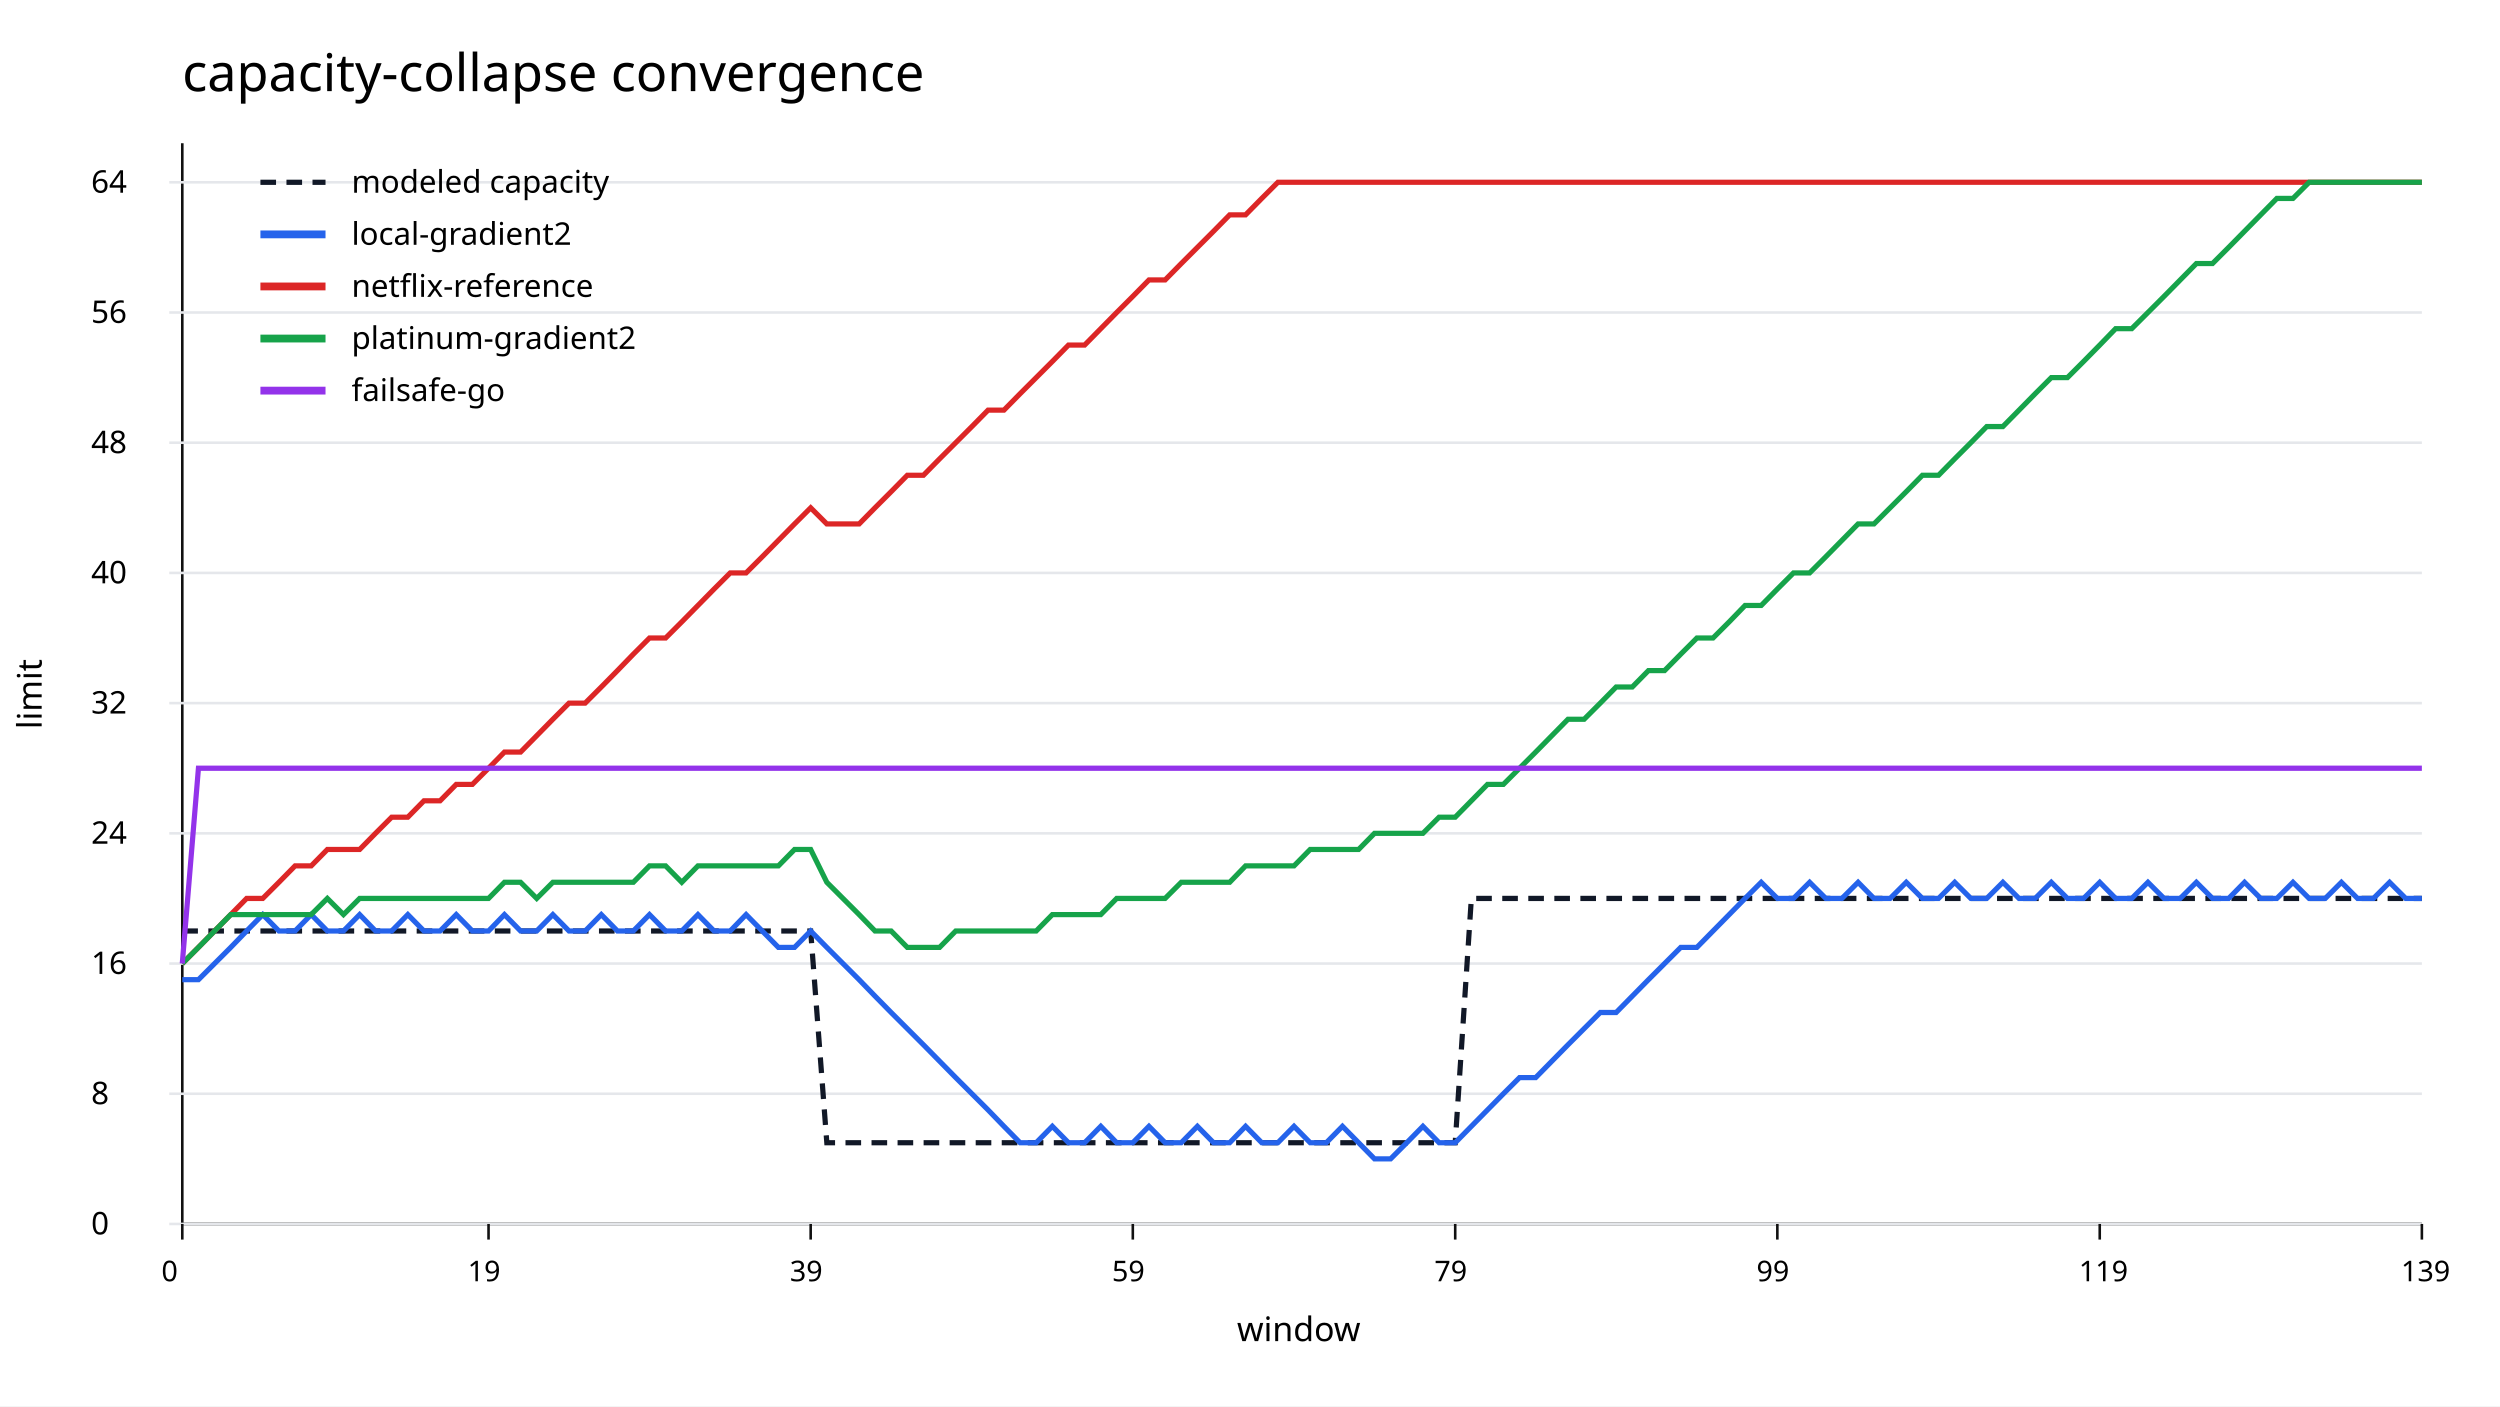
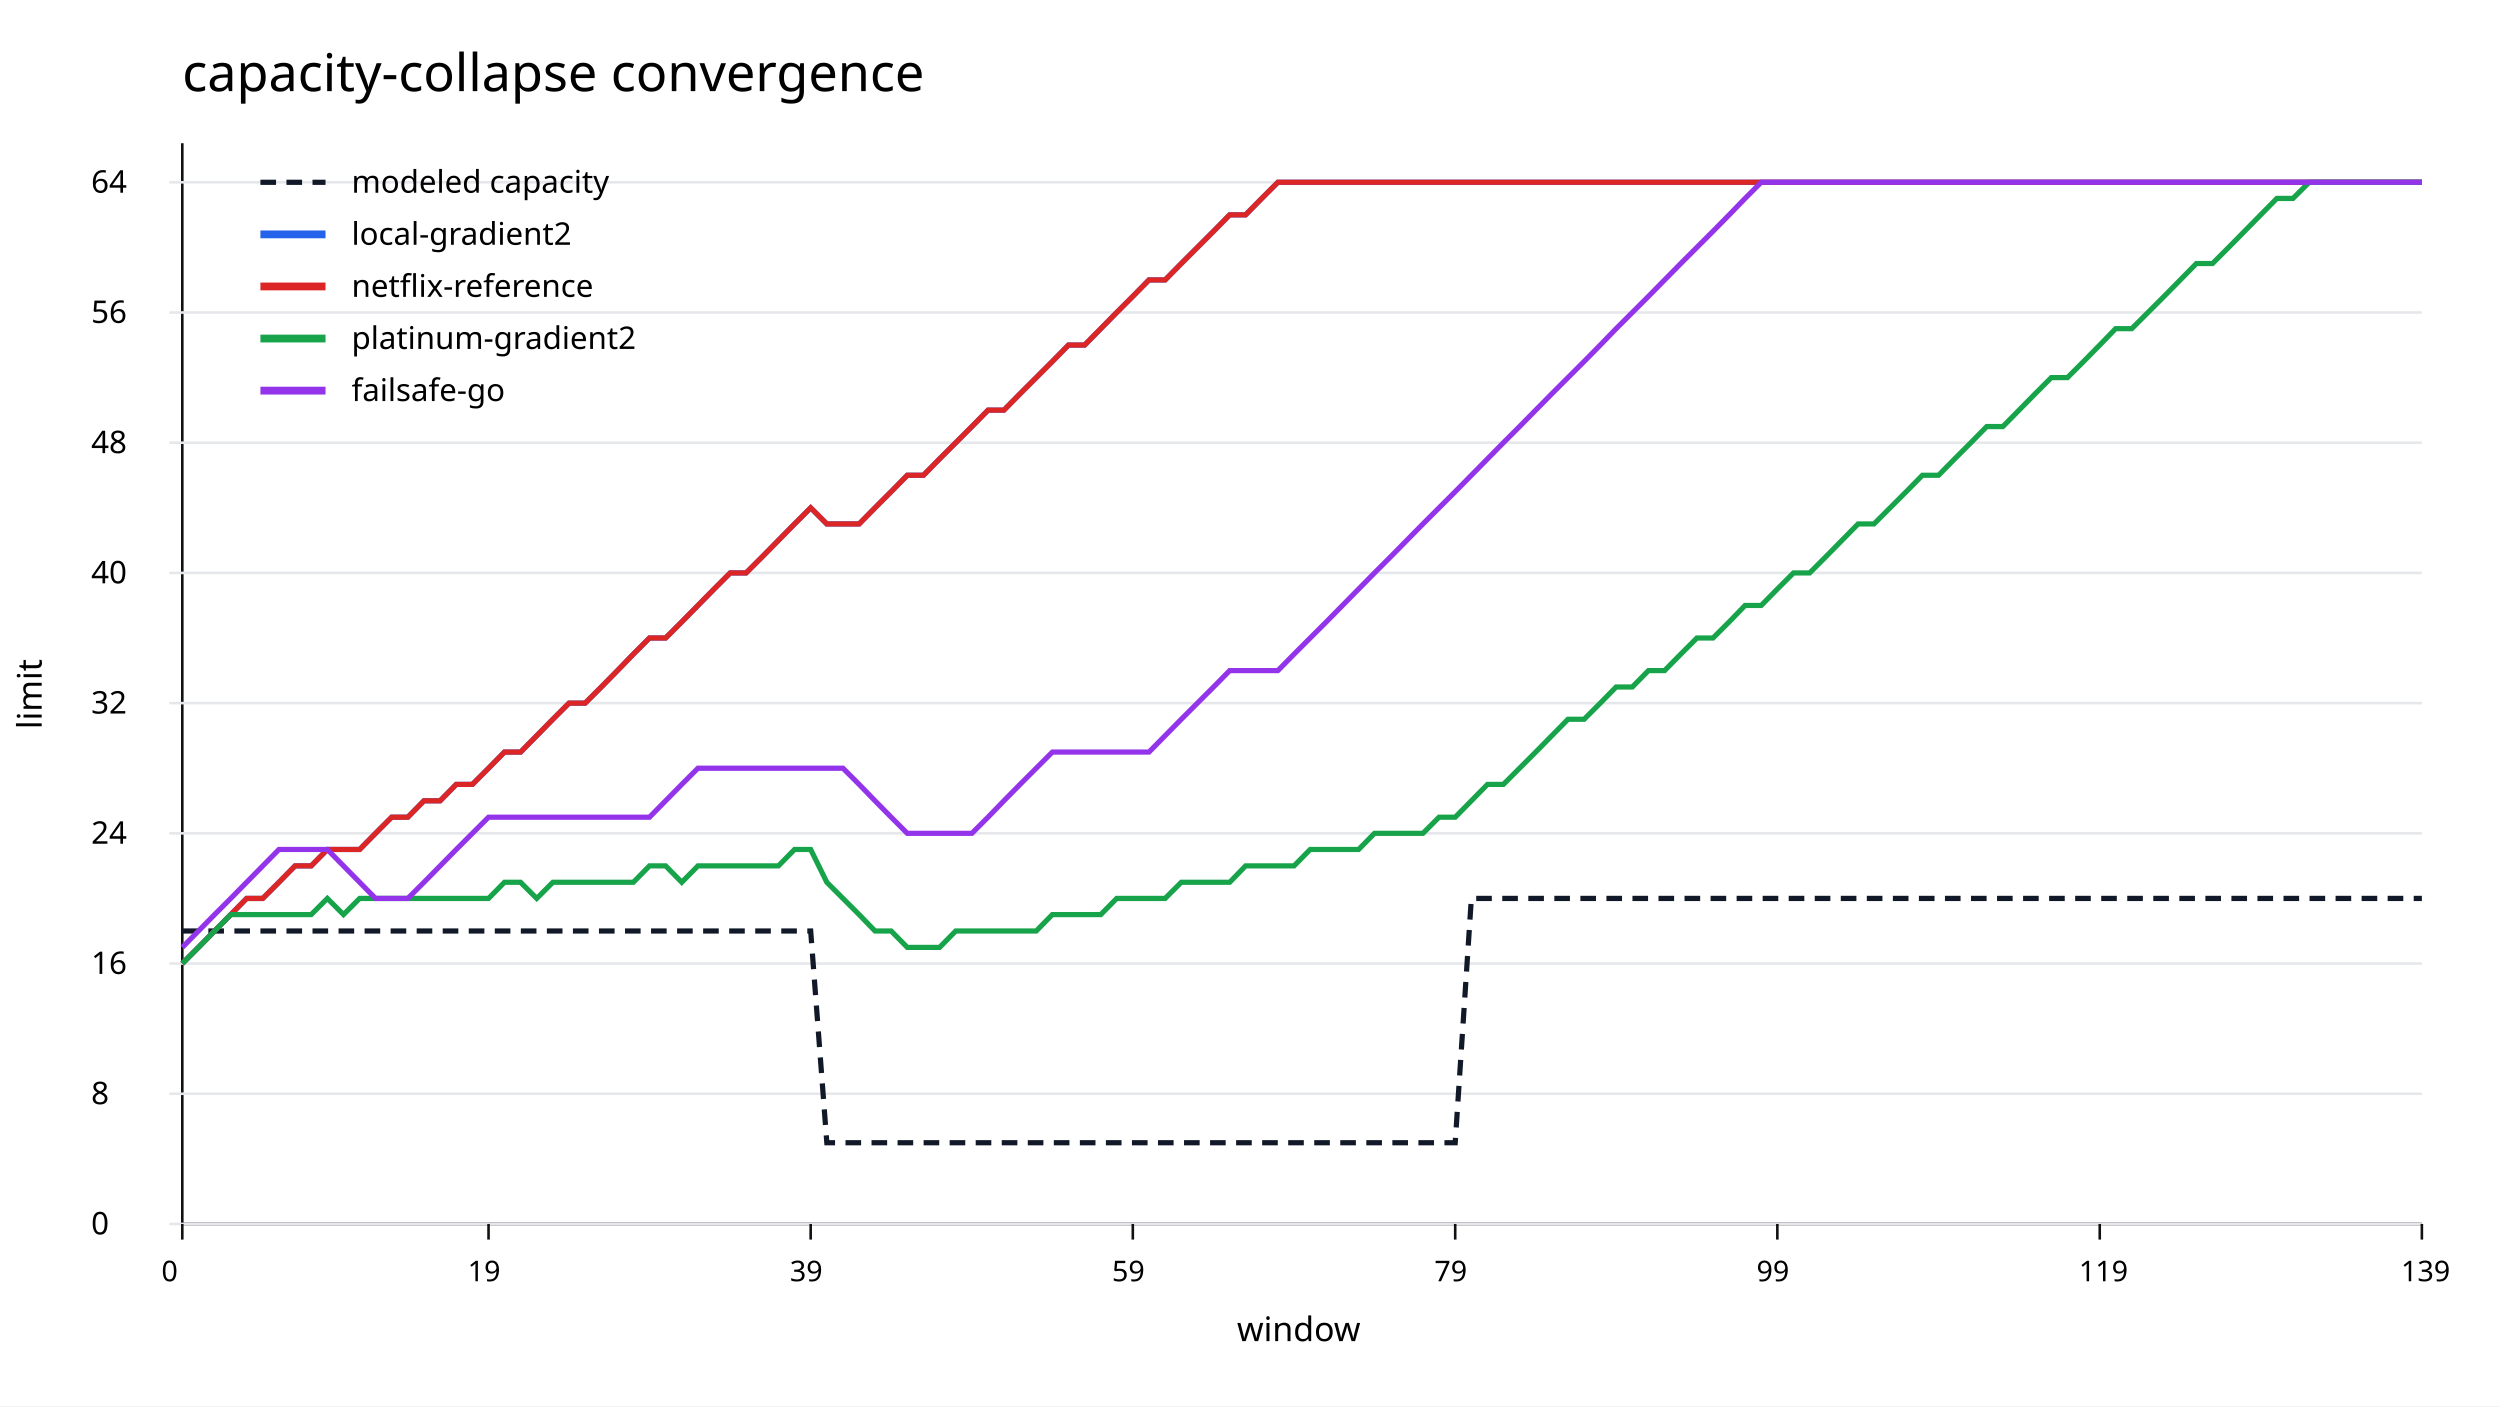
<svg xmlns="http://www.w3.org/2000/svg" width="960" height="540" viewBox="0 0 960 540">
  <rect width="100%" height="100%" fill="white" />
  <text x="70" y="35" font-family="sans-serif" font-size="20">capacity-collapse convergence</text>
  <line x1="70" y1="470" x2="930" y2="470" stroke="#111" />
  <line x1="70" y1="55" x2="70" y2="470" stroke="#111" />
  <line x1="65" y1="470.0" x2="930" y2="470.0" stroke="#e5e7eb" />
  <text x="35" y="474.0" font-family="sans-serif" font-size="12">0</text>
  <line x1="65" y1="420.0" x2="930" y2="420.0" stroke="#e5e7eb" />
  <text x="35" y="424.0" font-family="sans-serif" font-size="12">8</text>
  <line x1="65" y1="370.0" x2="930" y2="370.0" stroke="#e5e7eb" />
  <text x="35" y="374.0" font-family="sans-serif" font-size="12">16</text>
  <line x1="65" y1="320.0" x2="930" y2="320.0" stroke="#e5e7eb" />
  <text x="35" y="324.0" font-family="sans-serif" font-size="12">24</text>
  <line x1="65" y1="270.0" x2="930" y2="270.0" stroke="#e5e7eb" />
  <text x="35" y="274.0" font-family="sans-serif" font-size="12">32</text>
  <line x1="65" y1="220.0" x2="930" y2="220.0" stroke="#e5e7eb" />
  <text x="35" y="224.0" font-family="sans-serif" font-size="12">40</text>
  <line x1="65" y1="170.0" x2="930" y2="170.0" stroke="#e5e7eb" />
  <text x="35" y="174.0" font-family="sans-serif" font-size="12">48</text>
  <line x1="65" y1="120.0" x2="930" y2="120.0" stroke="#e5e7eb" />
  <text x="35" y="124.0" font-family="sans-serif" font-size="12">56</text>
  <line x1="65" y1="70.0" x2="930" y2="70.0" stroke="#e5e7eb" />
  <text x="35" y="74.0" font-family="sans-serif" font-size="12">64</text>
  <line x1="70.0" y1="470" x2="70.0" y2="476" stroke="#111" />
  <text x="62.0" y="492" font-family="sans-serif" font-size="11">0</text>
  <line x1="187.6" y1="470" x2="187.6" y2="476" stroke="#111" />
  <text x="179.6" y="492" font-family="sans-serif" font-size="11">19</text>
  <line x1="311.3" y1="470" x2="311.3" y2="476" stroke="#111" />
  <text x="303.3" y="492" font-family="sans-serif" font-size="11">39</text>
  <line x1="435.0" y1="470" x2="435.0" y2="476" stroke="#111" />
  <text x="427.0" y="492" font-family="sans-serif" font-size="11">59</text>
  <line x1="558.8" y1="470" x2="558.8" y2="476" stroke="#111" />
  <text x="550.8" y="492" font-family="sans-serif" font-size="11">79</text>
  <line x1="682.5" y1="470" x2="682.5" y2="476" stroke="#111" />
  <text x="674.5" y="492" font-family="sans-serif" font-size="11">99</text>
  <line x1="806.3" y1="470" x2="806.3" y2="476" stroke="#111" />
  <text x="798.3" y="492" font-family="sans-serif" font-size="11">119</text>
  <line x1="930.0" y1="470" x2="930.0" y2="476" stroke="#111" />
  <text x="922.0" y="492" font-family="sans-serif" font-size="11">139</text>
  <polyline fill="none" stroke="#111827" stroke-width="2" stroke-dasharray="6 4" points="70.0,357.5 76.2,357.5 82.4,357.5 88.6,357.5 94.7,357.5 100.9,357.5 107.1,357.5 113.3,357.5 119.5,357.5 125.7,357.5 131.9,357.5 138.1,357.5 144.2,357.5 150.4,357.5 156.6,357.5 162.8,357.5 169.0,357.5 175.2,357.5 181.4,357.5 187.6,357.5 193.7,357.5 199.9,357.5 206.1,357.5 212.3,357.5 218.5,357.5 224.7,357.5 230.9,357.5 237.1,357.5 243.2,357.5 249.4,357.5 255.6,357.5 261.8,357.5 268.0,357.5 274.2,357.5 280.4,357.5 286.5,357.5 292.7,357.5 298.9,357.5 305.1,357.5 311.3,357.5 317.5,438.8 323.7,438.8 329.9,438.8 336.0,438.8 342.2,438.8 348.4,438.8 354.6,438.8 360.8,438.8 367.0,438.8 373.2,438.8 379.4,438.8 385.5,438.8 391.7,438.8 397.9,438.8 404.1,438.8 410.3,438.8 416.5,438.8 422.7,438.8 428.8,438.8 435.0,438.8 441.2,438.8 447.4,438.8 453.6,438.8 459.8,438.8 466.0,438.8 472.2,438.8 478.3,438.8 484.5,438.8 490.7,438.8 496.9,438.8 503.1,438.8 509.3,438.8 515.5,438.8 521.7,438.8 527.8,438.8 534.0,438.8 540.2,438.8 546.4,438.8 552.6,438.8 558.8,438.8 565.0,345.0 571.2,345.0 577.3,345.0 583.5,345.0 589.7,345.0 595.9,345.0 602.1,345.0 608.3,345.0 614.5,345.0 620.6,345.0 626.8,345.0 633.0,345.0 639.2,345.0 645.4,345.0 651.6,345.0 657.8,345.0 664.0,345.0 670.1,345.0 676.3,345.0 682.5,345.0 688.7,345.0 694.9,345.0 701.1,345.0 707.3,345.0 713.5,345.0 719.6,345.0 725.8,345.0 732.0,345.0 738.2,345.0 744.4,345.0 750.6,345.0 756.8,345.0 762.9,345.0 769.1,345.0 775.3,345.0 781.5,345.0 787.7,345.0 793.9,345.0 800.1,345.0 806.3,345.0 812.4,345.0 818.6,345.0 824.8,345.0 831.0,345.0 837.2,345.0 843.4,345.0 849.6,345.0 855.8,345.0 861.9,345.0 868.1,345.0 874.3,345.0 880.5,345.0 886.7,345.0 892.9,345.0 899.1,345.0 905.3,345.0 911.4,345.0 917.6,345.0 923.8,345.0 930.0,345.0" />
  <line x1="100" y1="70" x2="125" y2="70" stroke="#111827" stroke-width="2" stroke-dasharray="6 4" />
  <text x="135" y="74" font-family="sans-serif" font-size="12">modeled capacity</text>
-   <polyline fill="none" stroke="#2563eb" stroke-width="2" points="70.0,376.2 76.2,376.2 82.4,370.0 88.6,363.8 94.7,357.5 100.9,351.2 107.1,357.5 113.3,357.5 119.5,351.2 125.7,357.5 131.9,357.5 138.1,351.2 144.2,357.5 150.4,357.5 156.6,351.2 162.8,357.5 169.0,357.5 175.2,351.2 181.4,357.5 187.6,357.5 193.7,351.2 199.9,357.5 206.1,357.5 212.3,351.2 218.5,357.5 224.7,357.5 230.9,351.2 237.1,357.5 243.2,357.5 249.4,351.2 255.6,357.5 261.8,357.5 268.0,351.2 274.2,357.5 280.4,357.5 286.5,351.2 292.7,357.5 298.9,363.8 305.1,363.8 311.3,357.5 317.5,363.8 323.7,370.0 329.9,376.2 336.0,382.5 342.2,388.8 348.4,395.0 354.6,401.2 360.8,407.5 367.0,413.8 373.2,420.0 379.4,426.2 385.5,432.5 391.7,438.8 397.9,438.8 404.1,432.5 410.3,438.8 416.5,438.8 422.7,432.5 428.8,438.8 435.0,438.8 441.2,432.5 447.4,438.8 453.6,438.8 459.8,432.5 466.0,438.8 472.2,438.8 478.3,432.5 484.5,438.8 490.7,438.8 496.9,432.5 503.1,438.8 509.3,438.8 515.5,432.5 521.7,438.8 527.8,445.0 534.0,445.0 540.2,438.8 546.4,432.5 552.6,438.8 558.8,438.8 565.0,432.5 571.2,426.2 577.3,420.0 583.5,413.8 589.7,413.8 595.9,407.5 602.1,401.2 608.3,395.0 614.5,388.8 620.6,388.8 626.8,382.5 633.0,376.2 639.2,370.0 645.4,363.8 651.6,363.8 657.8,357.5 664.0,351.2 670.1,345.0 676.3,338.8 682.5,345.0 688.7,345.0 694.9,338.8 701.1,345.0 707.3,345.0 713.5,338.8 719.6,345.0 725.8,345.0 732.0,338.8 738.2,345.0 744.4,345.0 750.6,338.8 756.8,345.0 762.9,345.0 769.1,338.8 775.3,345.0 781.5,345.0 787.7,338.8 793.9,345.0 800.1,345.0 806.3,338.8 812.4,345.0 818.6,345.0 824.8,338.8 831.0,345.0 837.2,345.0 843.4,338.8 849.6,345.0 855.8,345.0 861.9,338.8 868.1,345.0 874.3,345.0 880.5,338.8 886.7,345.0 892.9,345.0 899.1,338.8 905.3,345.0 911.4,345.0 917.6,338.8 923.8,345.0 930.0,345.0" />
+   <polyline fill="none" stroke="#2563eb" stroke-width="2" points="70.0,370.0 76.2,363.8 82.4,357.5 88.6,351.2 94.7,345.0 100.9,345.0 107.1,338.8 113.3,332.5 119.5,332.5 125.7,326.2 131.9,326.2 138.1,326.2 144.2,320.0 150.4,313.8 156.6,313.8 162.8,307.5 169.0,307.5 175.2,301.2 181.4,301.2 187.6,295.0 193.7,288.8 199.9,288.8 206.1,282.5 212.3,276.2 218.5,270.0 224.7,270.0 230.9,263.8 237.1,257.5 243.2,251.2 249.4,245.0 255.6,245.0 261.8,238.8 268.0,232.5 274.2,226.2 280.4,220.0 286.5,220.0 292.7,213.8 298.9,207.5 305.1,201.2 311.3,195.0 317.5,201.2 323.7,201.2 329.9,201.2 336.0,195.0 342.2,188.8 348.4,182.5 354.6,182.5 360.8,176.2 367.0,170.0 373.2,163.8 379.4,157.5 385.5,157.5 391.7,151.2 397.9,145.0 404.1,138.8 410.3,132.5 416.5,132.5 422.7,126.2 428.8,120.0 435.0,113.8 441.2,107.5 447.4,107.5 453.6,101.2 459.8,95.0 466.0,88.8 472.2,82.5 478.3,82.5 484.5,76.2 490.7,70.0 496.9,70.0 503.1,70.0 509.3,70.0 515.5,70.0 521.7,70.0 527.8,70.0 534.0,70.0 540.2,70.0 546.4,70.0 552.6,70.0 558.8,70.0 565.0,70.0 571.2,70.0 577.3,70.0 583.5,70.0 589.7,70.0 595.9,70.0 602.1,70.0 608.3,70.0 614.5,70.0 620.6,70.0 626.8,70.0 633.0,70.0 639.2,70.0 645.4,70.0 651.6,70.0 657.8,70.0 664.0,70.0 670.1,70.0 676.3,70.0 682.5,70.0 688.7,70.0 694.9,70.0 701.1,70.0 707.3,70.0 713.5,70.0 719.6,70.0 725.8,70.0 732.0,70.0 738.2,70.0 744.4,70.0 750.6,70.0 756.8,70.0 762.9,70.0 769.1,70.0 775.3,70.0 781.5,70.0 787.7,70.0 793.9,70.0 800.1,70.0 806.3,70.0 812.4,70.0 818.6,70.0 824.8,70.0 831.0,70.0 837.2,70.0 843.4,70.0 849.6,70.0 855.8,70.0 861.9,70.0 868.1,70.0 874.3,70.0 880.5,70.0 886.7,70.0 892.9,70.0 899.1,70.0 905.3,70.0 911.4,70.0 917.6,70.0 923.8,70.0 930.0,70.0" />
  <line x1="100" y1="90" x2="125" y2="90" stroke="#2563eb" stroke-width="3" />
  <text x="135" y="94" font-family="sans-serif" font-size="12">local-gradient2</text>
  <polyline fill="none" stroke="#dc2626" stroke-width="2" points="70.0,370.0 76.2,363.8 82.4,357.5 88.6,351.2 94.7,345.0 100.9,345.0 107.1,338.8 113.3,332.5 119.5,332.5 125.7,326.2 131.9,326.2 138.1,326.2 144.2,320.0 150.4,313.8 156.6,313.8 162.8,307.5 169.0,307.5 175.2,301.2 181.4,301.2 187.6,295.0 193.7,288.8 199.9,288.8 206.1,282.5 212.3,276.2 218.5,270.0 224.7,270.0 230.9,263.8 237.1,257.5 243.2,251.2 249.4,245.0 255.6,245.0 261.8,238.8 268.0,232.5 274.2,226.2 280.4,220.0 286.5,220.0 292.7,213.8 298.9,207.5 305.1,201.2 311.3,195.0 317.5,201.2 323.7,201.2 329.9,201.2 336.0,195.0 342.2,188.8 348.4,182.5 354.6,182.5 360.8,176.2 367.0,170.0 373.2,163.8 379.4,157.5 385.5,157.5 391.7,151.2 397.9,145.0 404.1,138.8 410.3,132.5 416.5,132.5 422.7,126.2 428.8,120.0 435.0,113.8 441.2,107.5 447.4,107.5 453.6,101.2 459.8,95.0 466.0,88.8 472.2,82.5 478.3,82.5 484.5,76.2 490.7,70.0 496.9,70.0 503.1,70.0 509.3,70.0 515.5,70.0 521.7,70.0 527.8,70.0 534.0,70.0 540.2,70.0 546.4,70.0 552.6,70.0 558.8,70.0 565.0,70.0 571.2,70.0 577.3,70.0 583.5,70.0 589.7,70.0 595.9,70.0 602.1,70.0 608.3,70.0 614.5,70.0 620.6,70.0 626.8,70.0 633.0,70.0 639.2,70.0 645.4,70.0 651.6,70.0 657.8,70.0 664.0,70.0 670.1,70.0 676.3,70.0 682.5,70.0 688.7,70.0 694.9,70.0 701.1,70.0 707.3,70.0 713.5,70.0 719.6,70.0 725.8,70.0 732.0,70.0 738.2,70.0 744.4,70.0 750.6,70.0 756.8,70.0 762.9,70.0 769.1,70.0 775.3,70.0 781.5,70.0 787.7,70.0 793.9,70.0 800.1,70.0 806.3,70.0 812.4,70.0 818.6,70.0 824.8,70.0 831.0,70.0 837.2,70.0 843.4,70.0 849.6,70.0 855.8,70.0 861.9,70.0 868.1,70.0 874.3,70.0 880.5,70.0 886.7,70.0 892.9,70.0 899.1,70.0 905.3,70.0 911.4,70.0 917.6,70.0 923.8,70.0 930.0,70.0" />
  <line x1="100" y1="110" x2="125" y2="110" stroke="#dc2626" stroke-width="3" />
  <text x="135" y="114" font-family="sans-serif" font-size="12">netflix-reference</text>
  <polyline fill="none" stroke="#16a34a" stroke-width="2" points="70.0,370.0 76.2,363.8 82.4,357.5 88.6,351.2 94.7,351.2 100.9,351.2 107.1,351.2 113.3,351.2 119.5,351.2 125.7,345.0 131.9,351.2 138.1,345.0 144.2,345.0 150.4,345.0 156.6,345.0 162.8,345.0 169.0,345.0 175.2,345.0 181.4,345.0 187.6,345.0 193.7,338.8 199.9,338.8 206.1,345.0 212.3,338.8 218.5,338.8 224.7,338.8 230.9,338.8 237.1,338.8 243.2,338.8 249.4,332.5 255.6,332.5 261.8,338.8 268.0,332.5 274.2,332.5 280.4,332.5 286.5,332.5 292.7,332.5 298.9,332.5 305.1,326.2 311.3,326.2 317.5,338.8 323.7,345.0 329.9,351.2 336.0,357.5 342.2,357.5 348.4,363.8 354.6,363.8 360.8,363.8 367.0,357.5 373.2,357.5 379.4,357.5 385.5,357.5 391.7,357.5 397.9,357.5 404.1,351.2 410.3,351.2 416.5,351.2 422.7,351.2 428.8,345.0 435.0,345.0 441.2,345.0 447.4,345.0 453.6,338.8 459.8,338.8 466.0,338.8 472.2,338.8 478.3,332.5 484.5,332.5 490.7,332.5 496.9,332.5 503.1,326.2 509.3,326.2 515.5,326.2 521.7,326.2 527.8,320.0 534.0,320.0 540.2,320.0 546.4,320.0 552.6,313.8 558.8,313.8 565.0,307.5 571.2,301.2 577.3,301.2 583.5,295.0 589.7,288.8 595.9,282.5 602.1,276.2 608.3,276.2 614.5,270.0 620.6,263.8 626.8,263.8 633.0,257.5 639.2,257.5 645.4,251.2 651.6,245.0 657.8,245.0 664.0,238.8 670.1,232.5 676.3,232.5 682.5,226.2 688.7,220.0 694.9,220.0 701.1,213.8 707.3,207.5 713.5,201.2 719.6,201.2 725.8,195.0 732.0,188.8 738.2,182.5 744.4,182.5 750.6,176.2 756.8,170.0 762.9,163.8 769.1,163.8 775.3,157.5 781.5,151.2 787.7,145.0 793.9,145.0 800.1,138.8 806.3,132.5 812.4,126.2 818.6,126.2 824.8,120.0 831.0,113.8 837.2,107.5 843.4,101.2 849.6,101.2 855.8,95.0 861.9,88.8 868.1,82.5 874.3,76.2 880.5,76.2 886.7,70.0 892.9,70.0 899.1,70.0 905.3,70.0 911.4,70.0 917.6,70.0 923.8,70.0 930.0,70.0" />
  <line x1="100" y1="130" x2="125" y2="130" stroke="#16a34a" stroke-width="3" />
  <text x="135" y="134" font-family="sans-serif" font-size="12">platinum-gradient2</text>
-   <polyline fill="none" stroke="#9333ea" stroke-width="2" points="70.0,370.0 76.2,295.0 82.4,295.0 88.6,295.0 94.7,295.0 100.9,295.0 107.1,295.0 113.3,295.0 119.5,295.0 125.7,295.0 131.9,295.0 138.1,295.0 144.2,295.0 150.4,295.0 156.6,295.0 162.8,295.0 169.0,295.0 175.2,295.0 181.4,295.0 187.6,295.0 193.7,295.0 199.9,295.0 206.1,295.0 212.3,295.0 218.5,295.0 224.7,295.0 230.9,295.0 237.1,295.0 243.2,295.0 249.4,295.0 255.6,295.0 261.8,295.0 268.0,295.0 274.2,295.0 280.4,295.0 286.5,295.0 292.7,295.0 298.9,295.0 305.1,295.0 311.3,295.0 317.5,295.0 323.7,295.0 329.9,295.0 336.0,295.0 342.2,295.0 348.4,295.0 354.6,295.0 360.8,295.0 367.0,295.0 373.2,295.0 379.4,295.0 385.5,295.0 391.7,295.0 397.9,295.0 404.1,295.0 410.3,295.0 416.5,295.0 422.7,295.0 428.8,295.0 435.0,295.0 441.2,295.0 447.4,295.0 453.6,295.0 459.8,295.0 466.0,295.0 472.2,295.0 478.3,295.0 484.5,295.0 490.7,295.0 496.9,295.0 503.1,295.0 509.3,295.0 515.5,295.0 521.7,295.0 527.8,295.0 534.0,295.0 540.2,295.0 546.4,295.0 552.6,295.0 558.8,295.0 565.0,295.0 571.2,295.0 577.3,295.0 583.5,295.0 589.7,295.0 595.9,295.0 602.1,295.0 608.3,295.0 614.5,295.0 620.6,295.0 626.8,295.0 633.0,295.0 639.2,295.0 645.4,295.0 651.6,295.0 657.8,295.0 664.0,295.0 670.1,295.0 676.3,295.0 682.5,295.0 688.7,295.0 694.9,295.0 701.1,295.0 707.3,295.0 713.5,295.0 719.6,295.0 725.8,295.0 732.0,295.0 738.2,295.0 744.4,295.0 750.6,295.0 756.8,295.0 762.9,295.0 769.1,295.0 775.3,295.0 781.5,295.0 787.7,295.0 793.9,295.0 800.1,295.0 806.3,295.0 812.4,295.0 818.6,295.0 824.8,295.0 831.0,295.0 837.2,295.0 843.4,295.0 849.6,295.0 855.8,295.0 861.9,295.0 868.1,295.0 874.3,295.0 880.5,295.0 886.7,295.0 892.9,295.0 899.1,295.0 905.3,295.0 911.4,295.0 917.6,295.0 923.8,295.0 930.0,295.0" />
+   <polyline fill="none" stroke="#9333ea" stroke-width="2" points="70.0,363.8 76.2,357.5 82.4,351.2 88.6,345.0 94.7,338.8 100.9,332.5 107.1,326.2 113.3,326.2 119.5,326.2 125.7,326.2 131.9,332.5 138.1,338.8 144.2,345.0 150.4,345.0 156.6,345.0 162.8,338.8 169.0,332.5 175.2,326.2 181.4,320.0 187.6,313.8 193.7,313.8 199.9,313.8 206.1,313.8 212.3,313.8 218.5,313.8 224.7,313.8 230.9,313.8 237.1,313.8 243.2,313.8 249.4,313.8 255.6,307.5 261.8,301.2 268.0,295.0 274.2,295.0 280.4,295.0 286.5,295.0 292.7,295.0 298.9,295.0 305.1,295.0 311.3,295.0 317.5,295.0 323.7,295.0 329.9,301.2 336.0,307.5 342.2,313.8 348.4,320.0 354.6,320.0 360.8,320.0 367.0,320.0 373.2,320.0 379.4,313.8 385.5,307.5 391.7,301.2 397.9,295.0 404.1,288.8 410.3,288.8 416.5,288.8 422.7,288.8 428.8,288.8 435.0,288.8 441.2,288.8 447.4,282.5 453.6,276.2 459.8,270.0 466.0,263.8 472.2,257.5 478.3,257.5 484.5,257.5 490.7,257.5 496.9,251.2 503.1,245.0 509.3,238.8 515.5,232.5 521.7,226.2 527.8,220.0 534.0,213.8 540.2,207.5 546.4,201.2 552.6,195.0 558.8,188.8 565.0,182.5 571.2,176.2 577.3,170.0 583.5,163.8 589.7,157.5 595.9,151.2 602.1,145.0 608.3,138.8 614.5,132.5 620.6,126.2 626.8,120.0 633.0,113.8 639.2,107.5 645.4,101.2 651.6,95.0 657.8,88.8 664.0,82.5 670.1,76.2 676.3,70.0 682.5,70.0 688.7,70.0 694.9,70.0 701.1,70.0 707.3,70.0 713.5,70.0 719.6,70.0 725.8,70.0 732.0,70.0 738.2,70.0 744.4,70.0 750.6,70.0 756.8,70.0 762.9,70.0 769.1,70.0 775.3,70.0 781.5,70.0 787.7,70.0 793.9,70.0 800.1,70.0 806.3,70.0 812.4,70.0 818.6,70.0 824.8,70.0 831.0,70.0 837.2,70.0 843.4,70.0 849.6,70.0 855.8,70.0 861.9,70.0 868.1,70.0 874.3,70.0 880.5,70.0 886.7,70.0 892.9,70.0 899.1,70.0 905.3,70.0 911.4,70.0 917.6,70.0 923.8,70.0 930.0,70.0" />
  <line x1="100" y1="150" x2="125" y2="150" stroke="#9333ea" stroke-width="3" />
  <text x="135" y="154" font-family="sans-serif" font-size="12">failsafe-go</text>
  <text x="475" y="515" font-family="sans-serif" font-size="13">window</text>
  <text x="16" y="280" transform="rotate(-90 16 280)" font-family="sans-serif" font-size="13">limit</text>
</svg>
